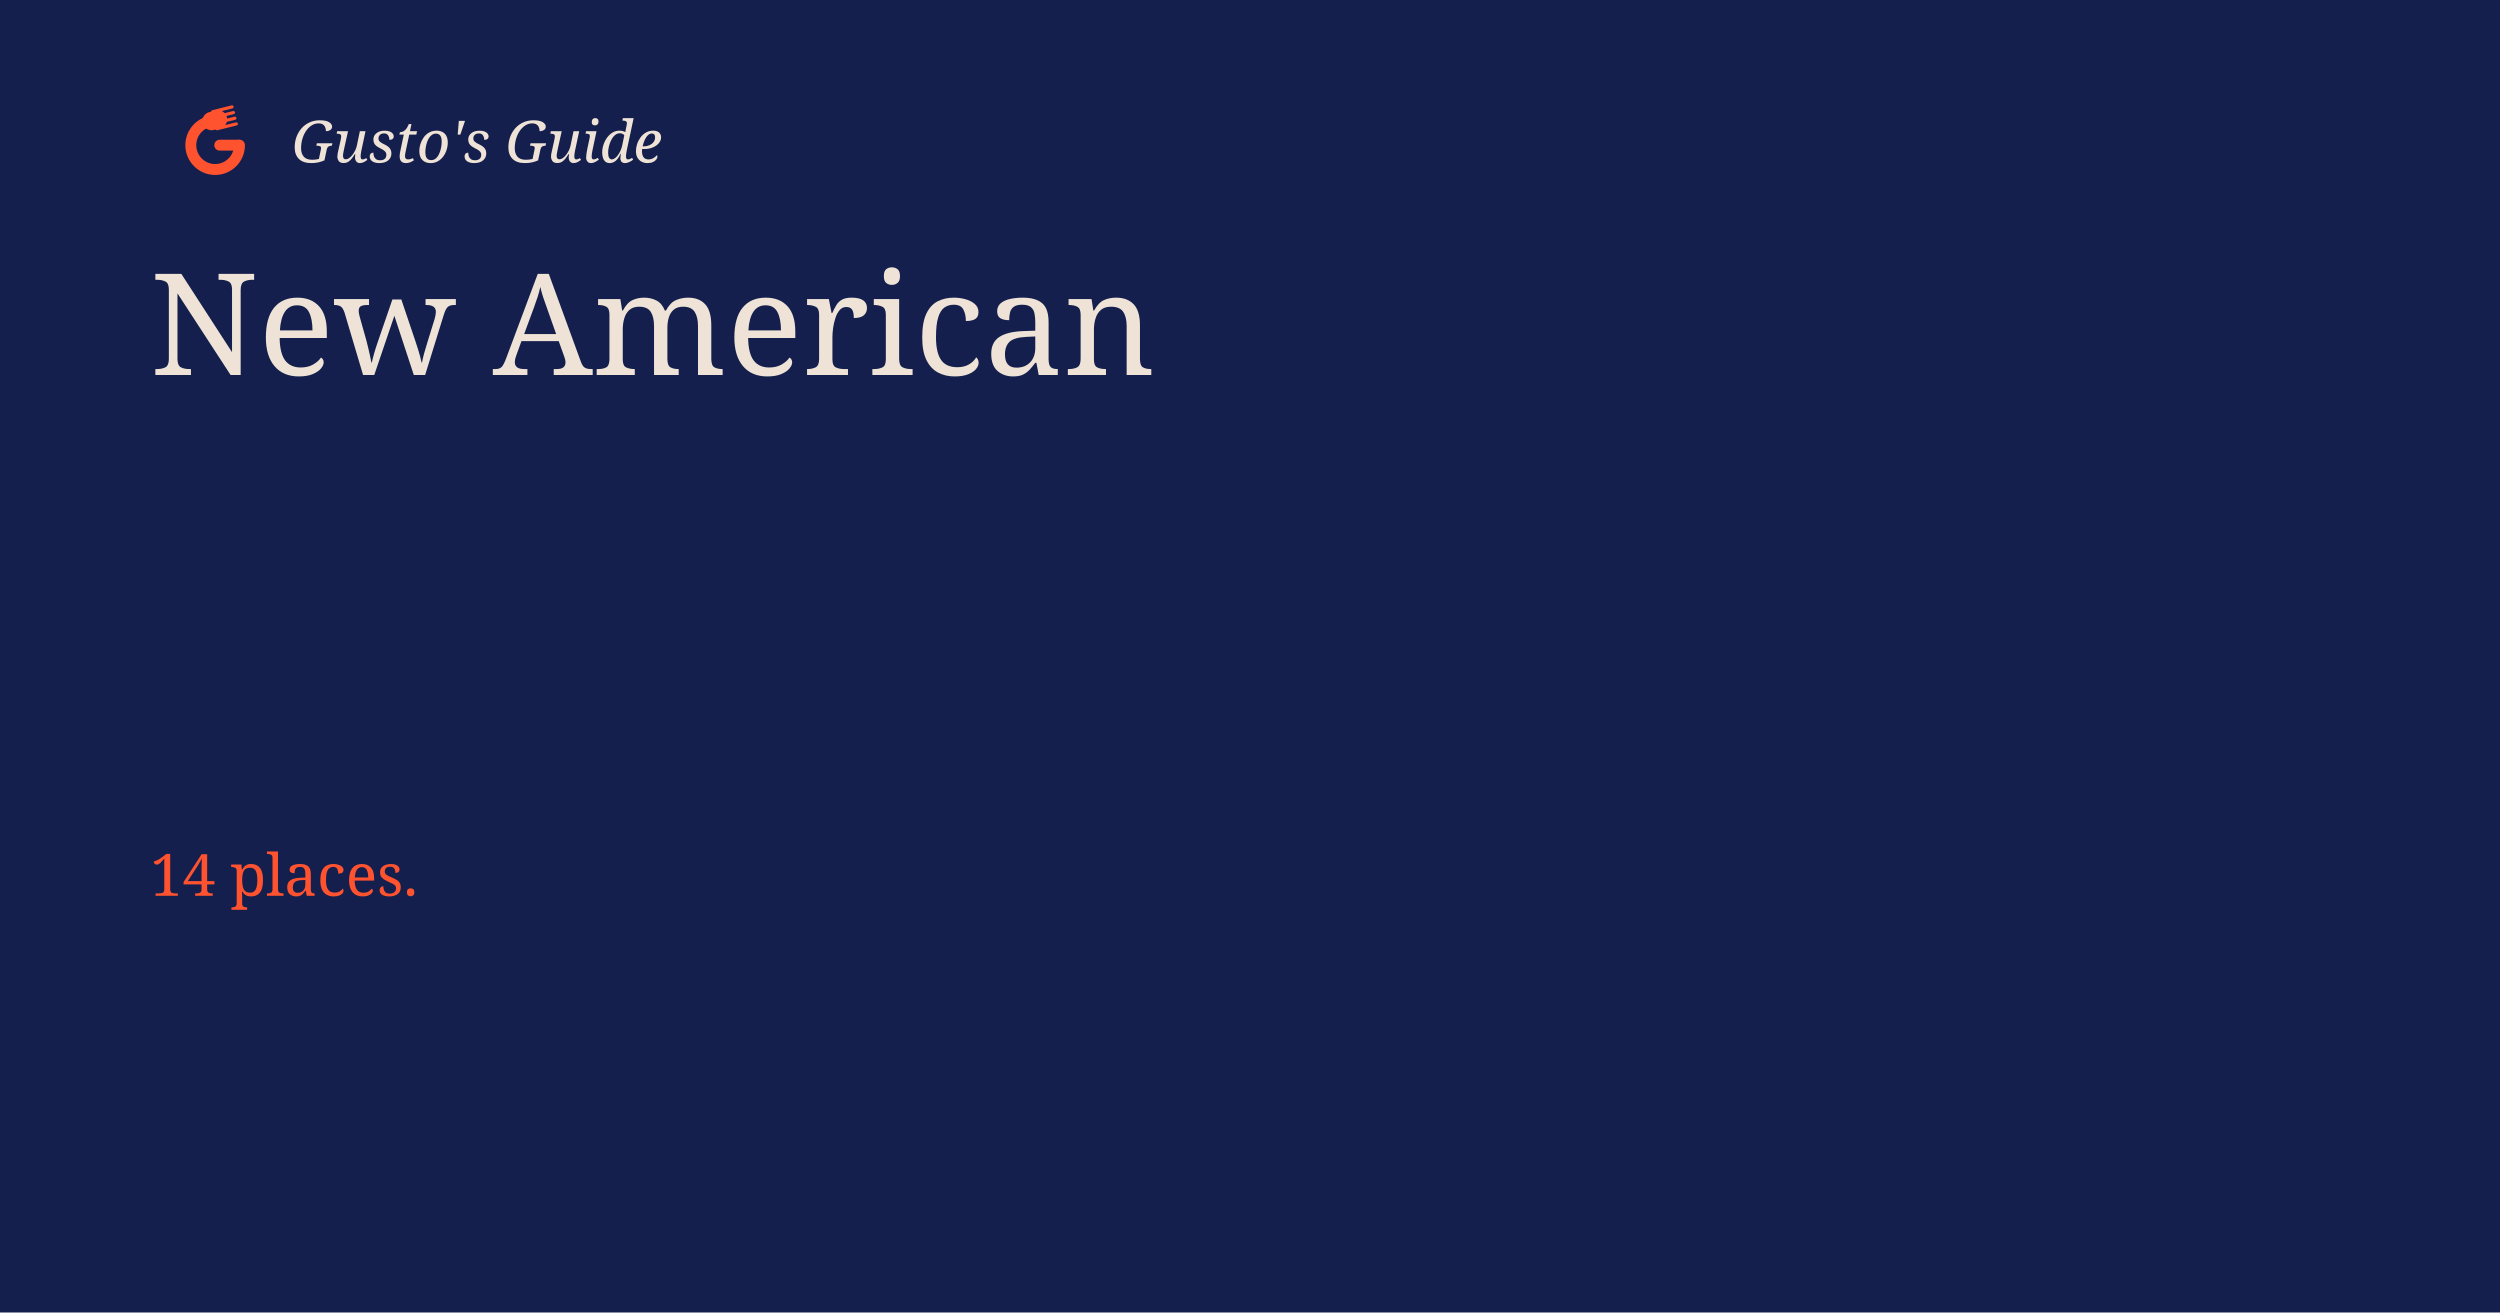
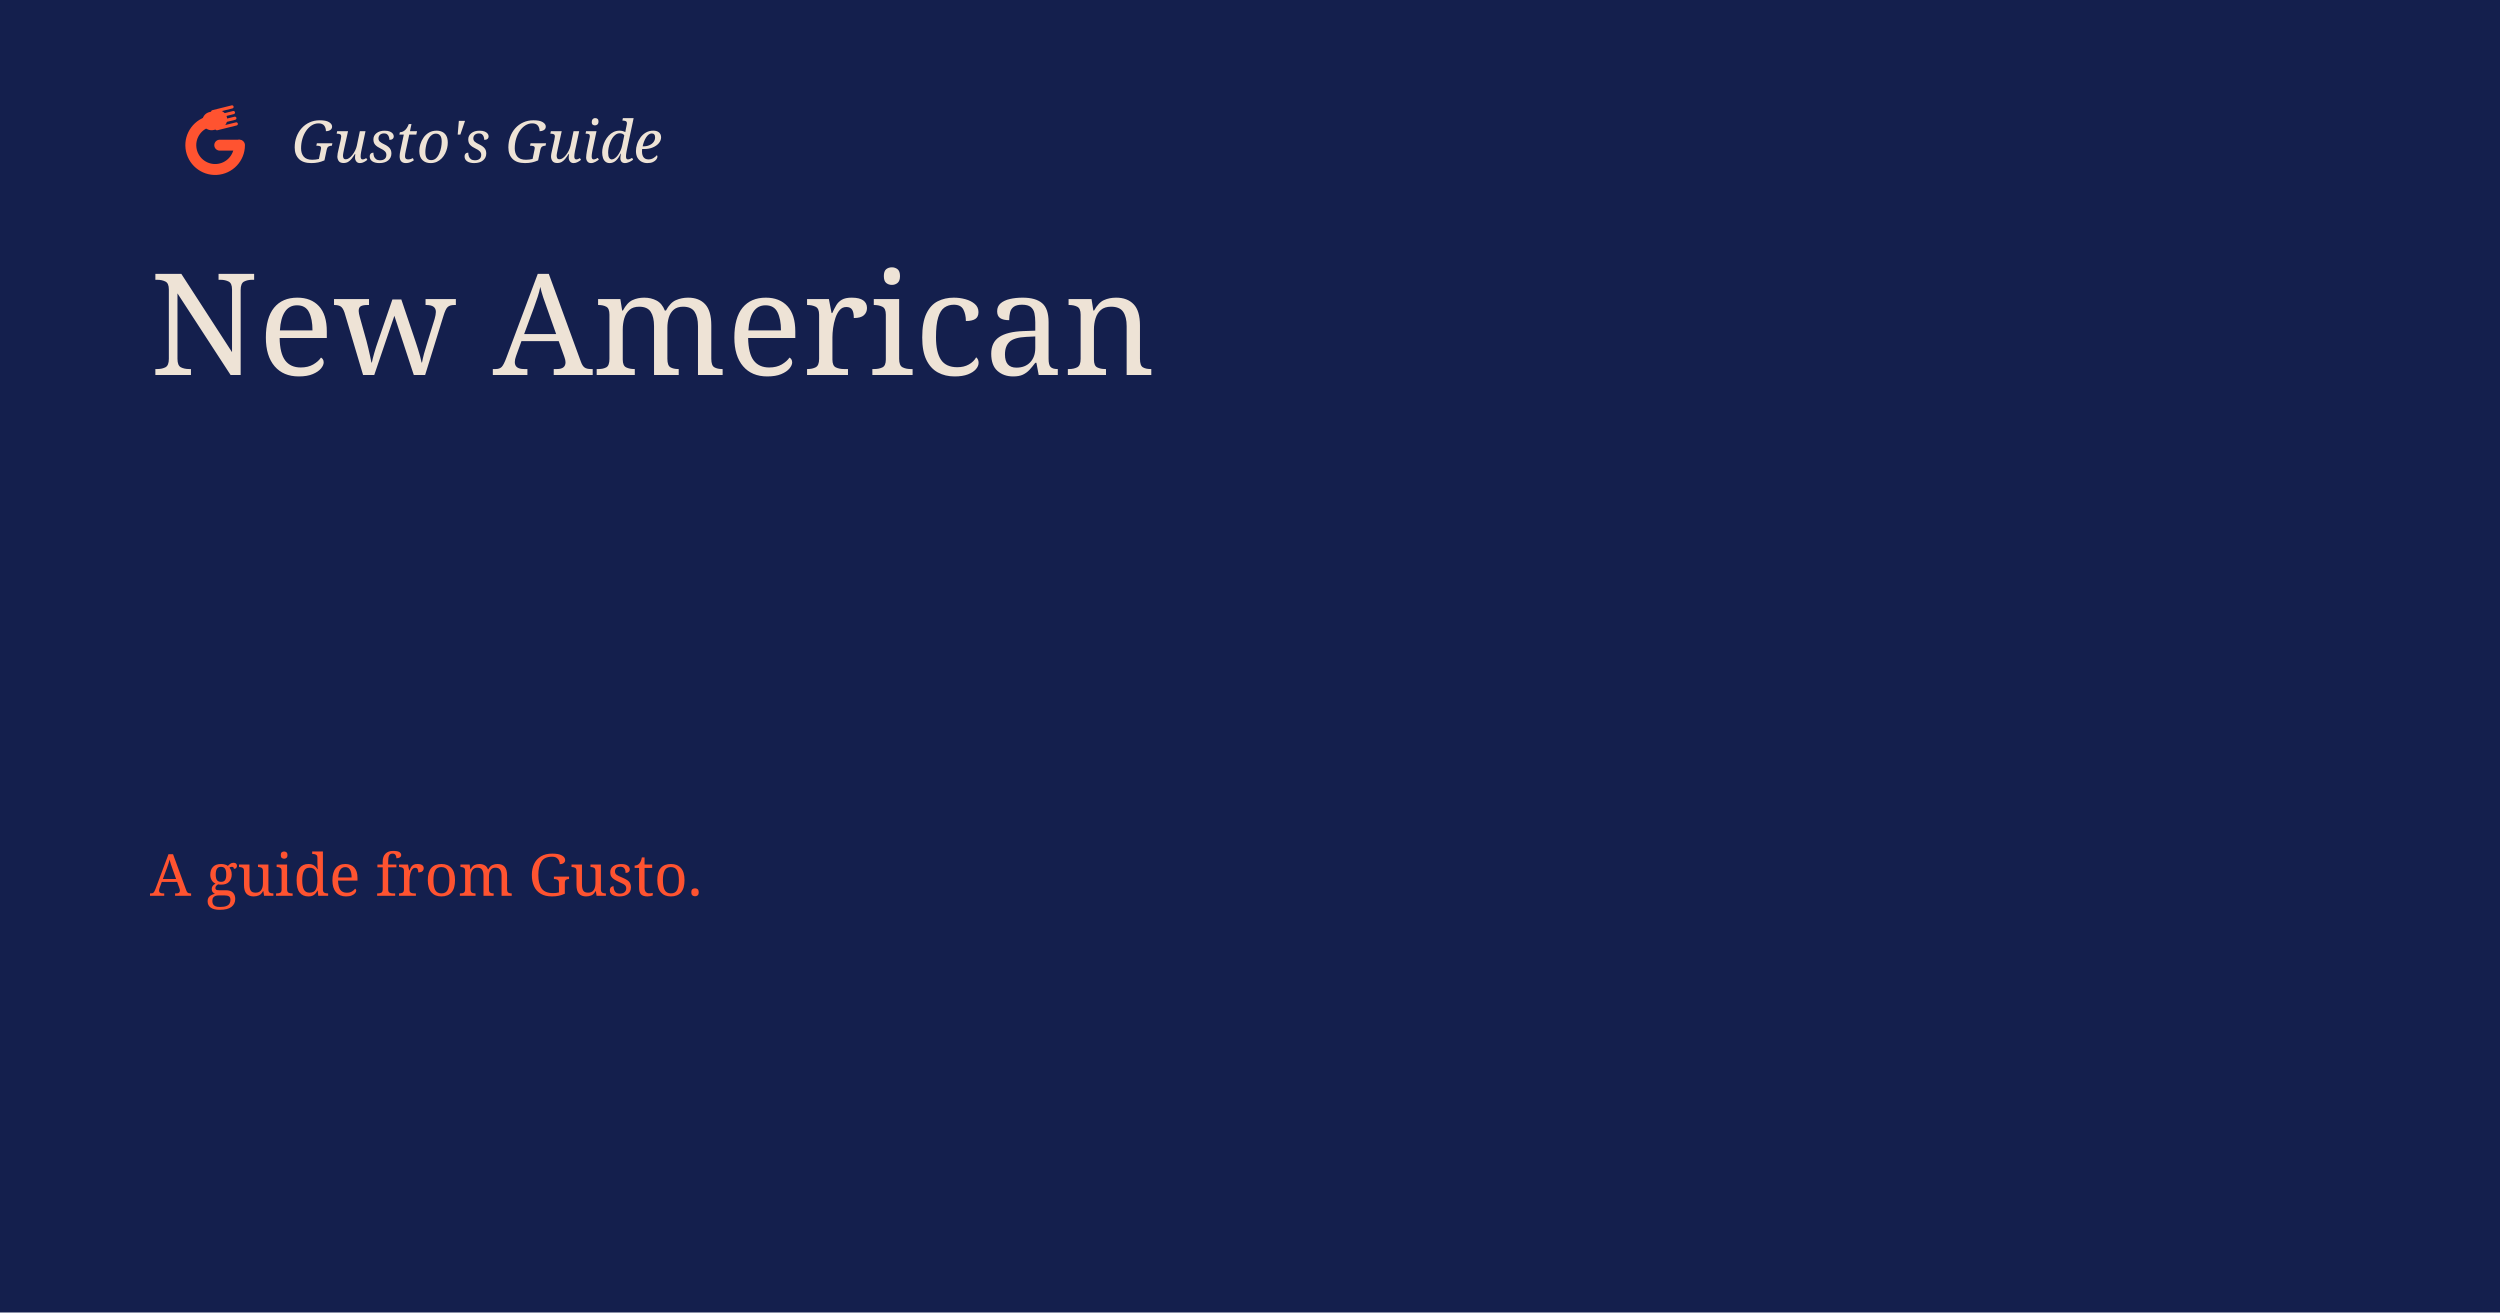
<svg xmlns="http://www.w3.org/2000/svg" width="1200" height="630" viewBox="0 0 1200 630">
  <rect width="1200" height="630" fill="#141F4D" />
  <g transform="translate(72 36) scale(0.92)">
    <g transform="translate(10.59 -0.99)">
      <path d="M 36.1 37.6 A 12.7 12.7 0 1 1 21.19 25.09" fill="none" stroke="#FF5330" stroke-width="5.7" stroke-linecap="round" />
      <path d="M 35.64 37.6 L 25.8 37.6" fill="none" stroke="#FF5330" stroke-width="5.7" stroke-linecap="round" />
      <path d="M 21.19 25.09 L 22.46 24.78" fill="none" stroke="#FF5330" stroke-width="5.7" stroke-linecap="round" />
      <path d="M 21.53 25.01 L 24.88 24.17" fill="none" stroke="#FF5330" stroke-width="9.6" stroke-linecap="round" />
      <path d="M 22.13 20.15 L 32.22 17.63 M 22.86 23.11 L 32.95 20.59 M 23.6 26.06 L 33.69 23.55 M 24.34 29.02 L 34.43 26.51" fill="none" stroke="#FF5330" stroke-width="1.65" stroke-linecap="round" />
    </g>
  </g>
  <text x="140" y="78" fill="#EEE3D6" font-family="Georgia, serif" font-size="28" font-style="italic">Gusto's Guide</text>
  <text x="72" y="180" fill="#EEE3D6" font-family="Georgia, serif" font-size="68">New American</text>
-   <text x="72" y="430" fill="#FF5330" font-family="Georgia, serif" font-size="28">14 places.</text>
+   <text x="72" y="430" fill="#FF5330" font-family="Georgia, serif" font-size="28">A guide from Gusto.</text>
</svg>
